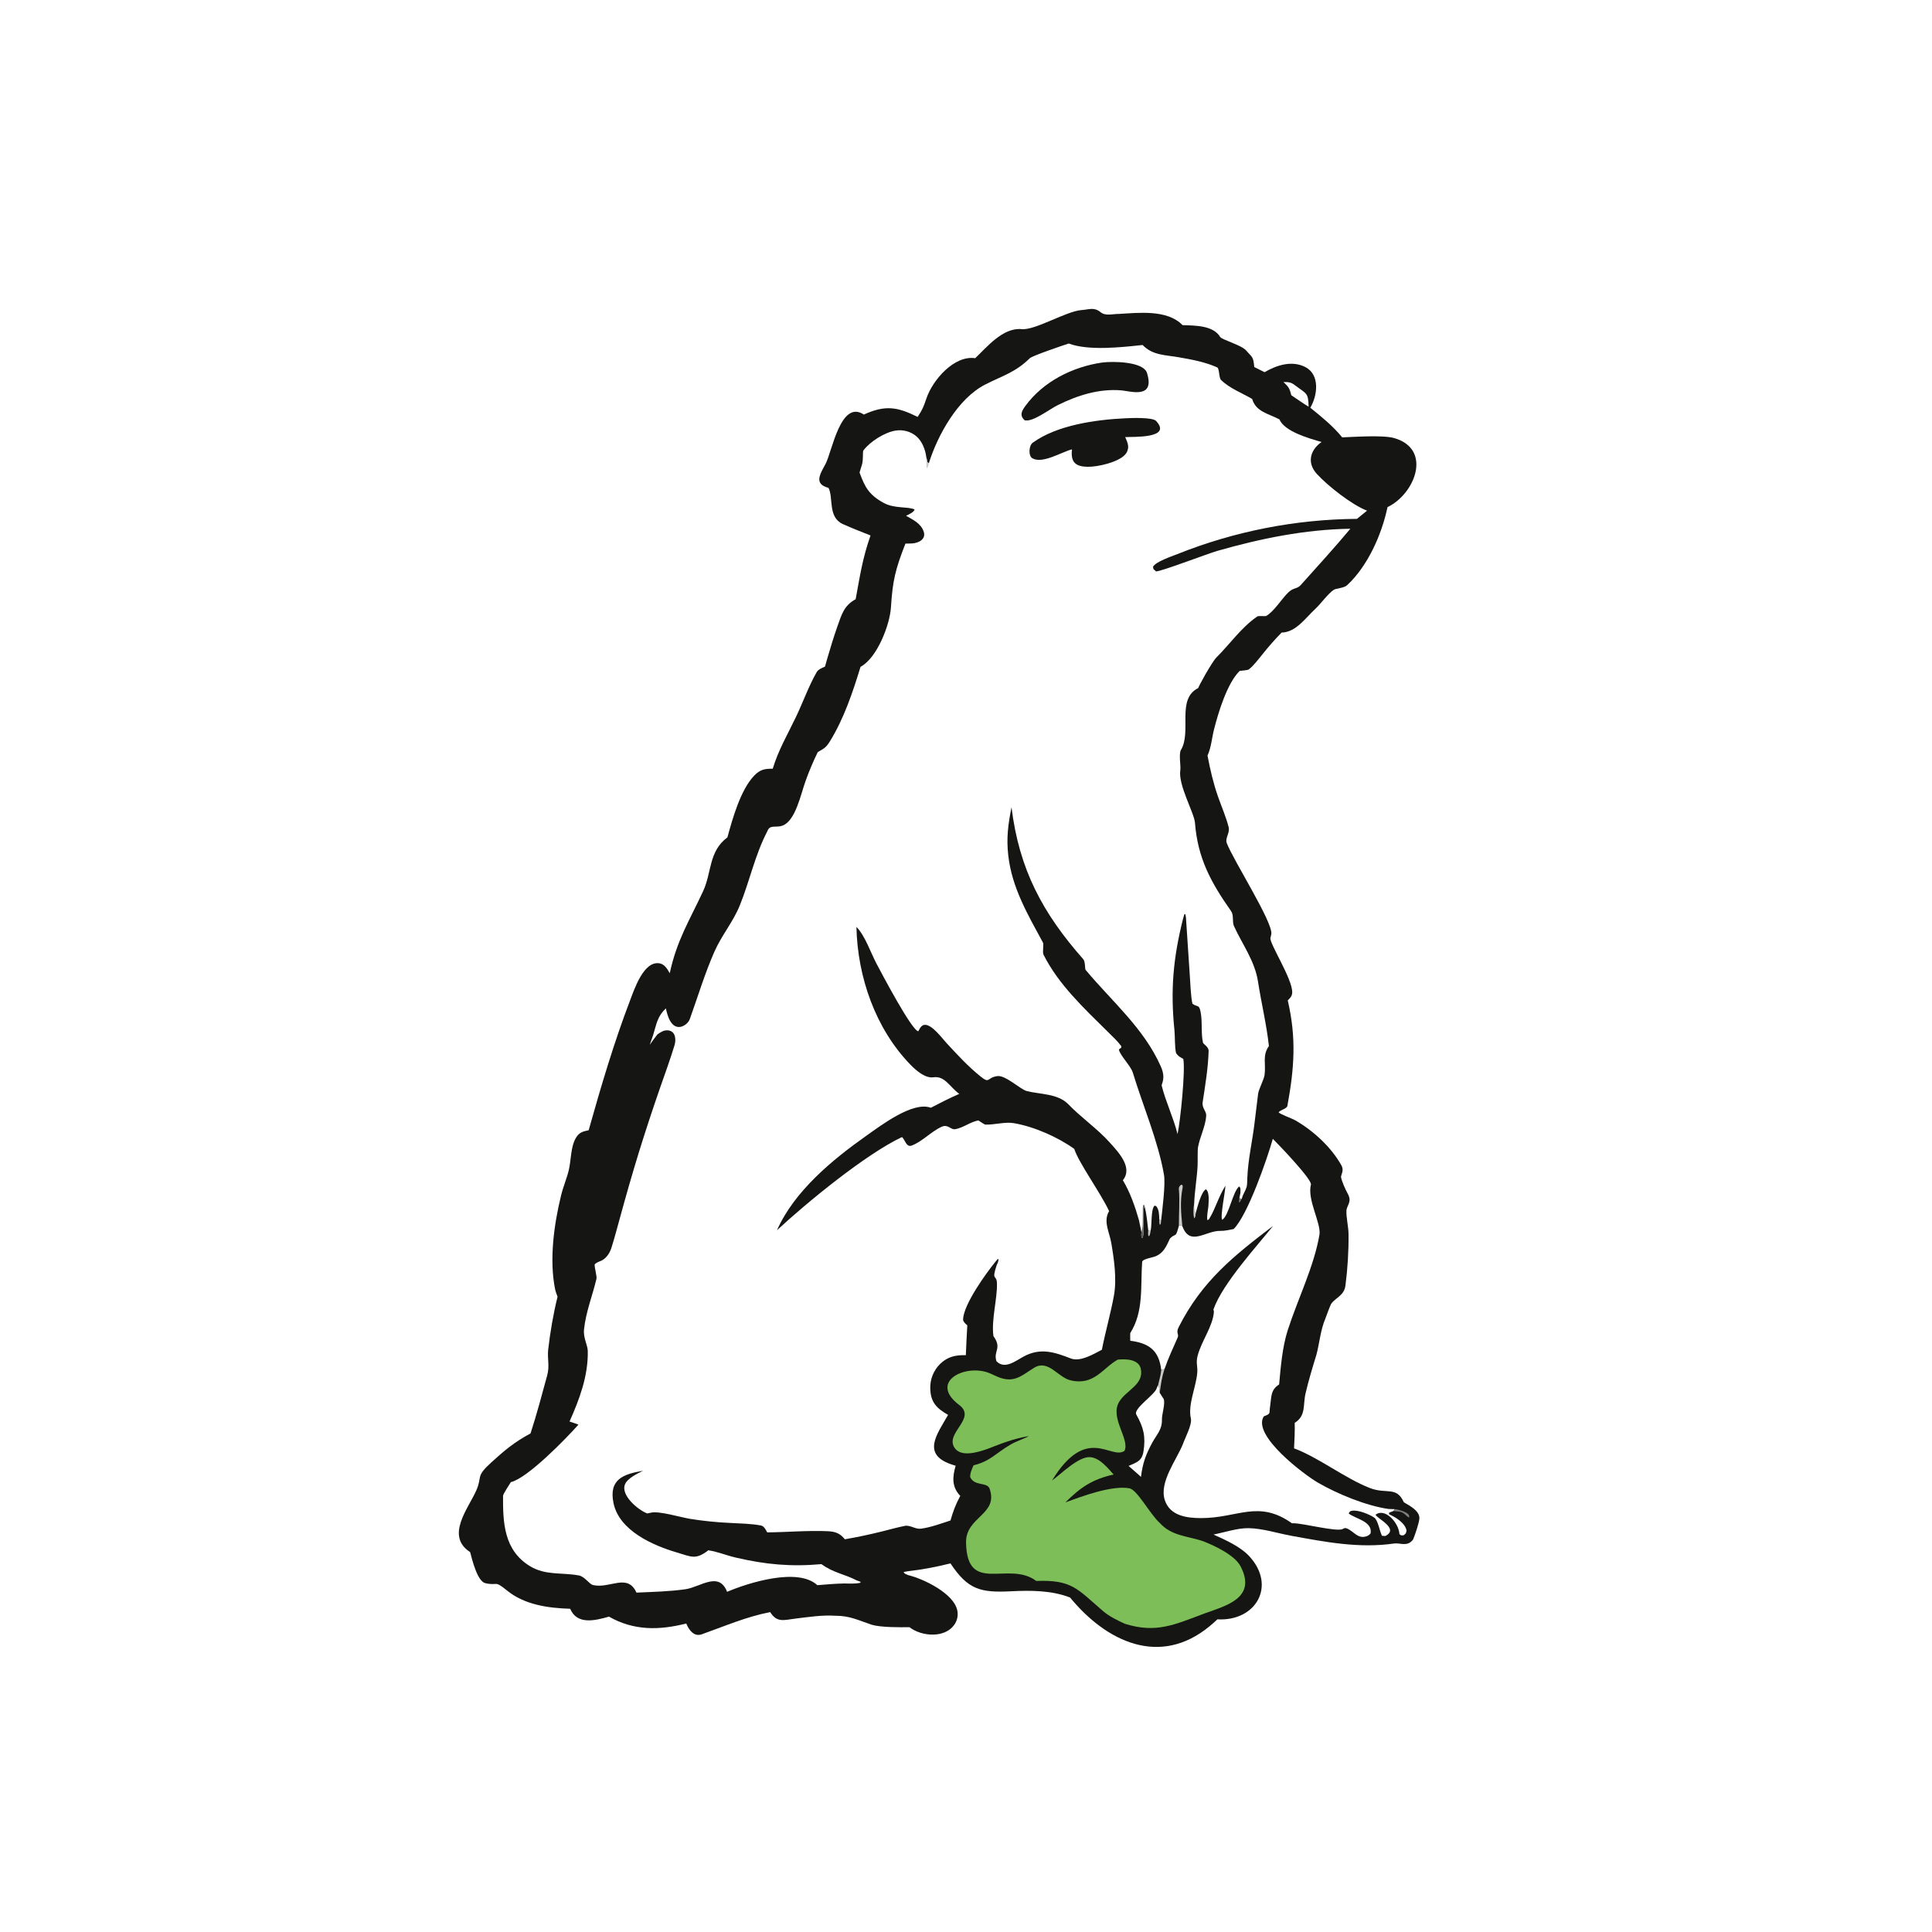
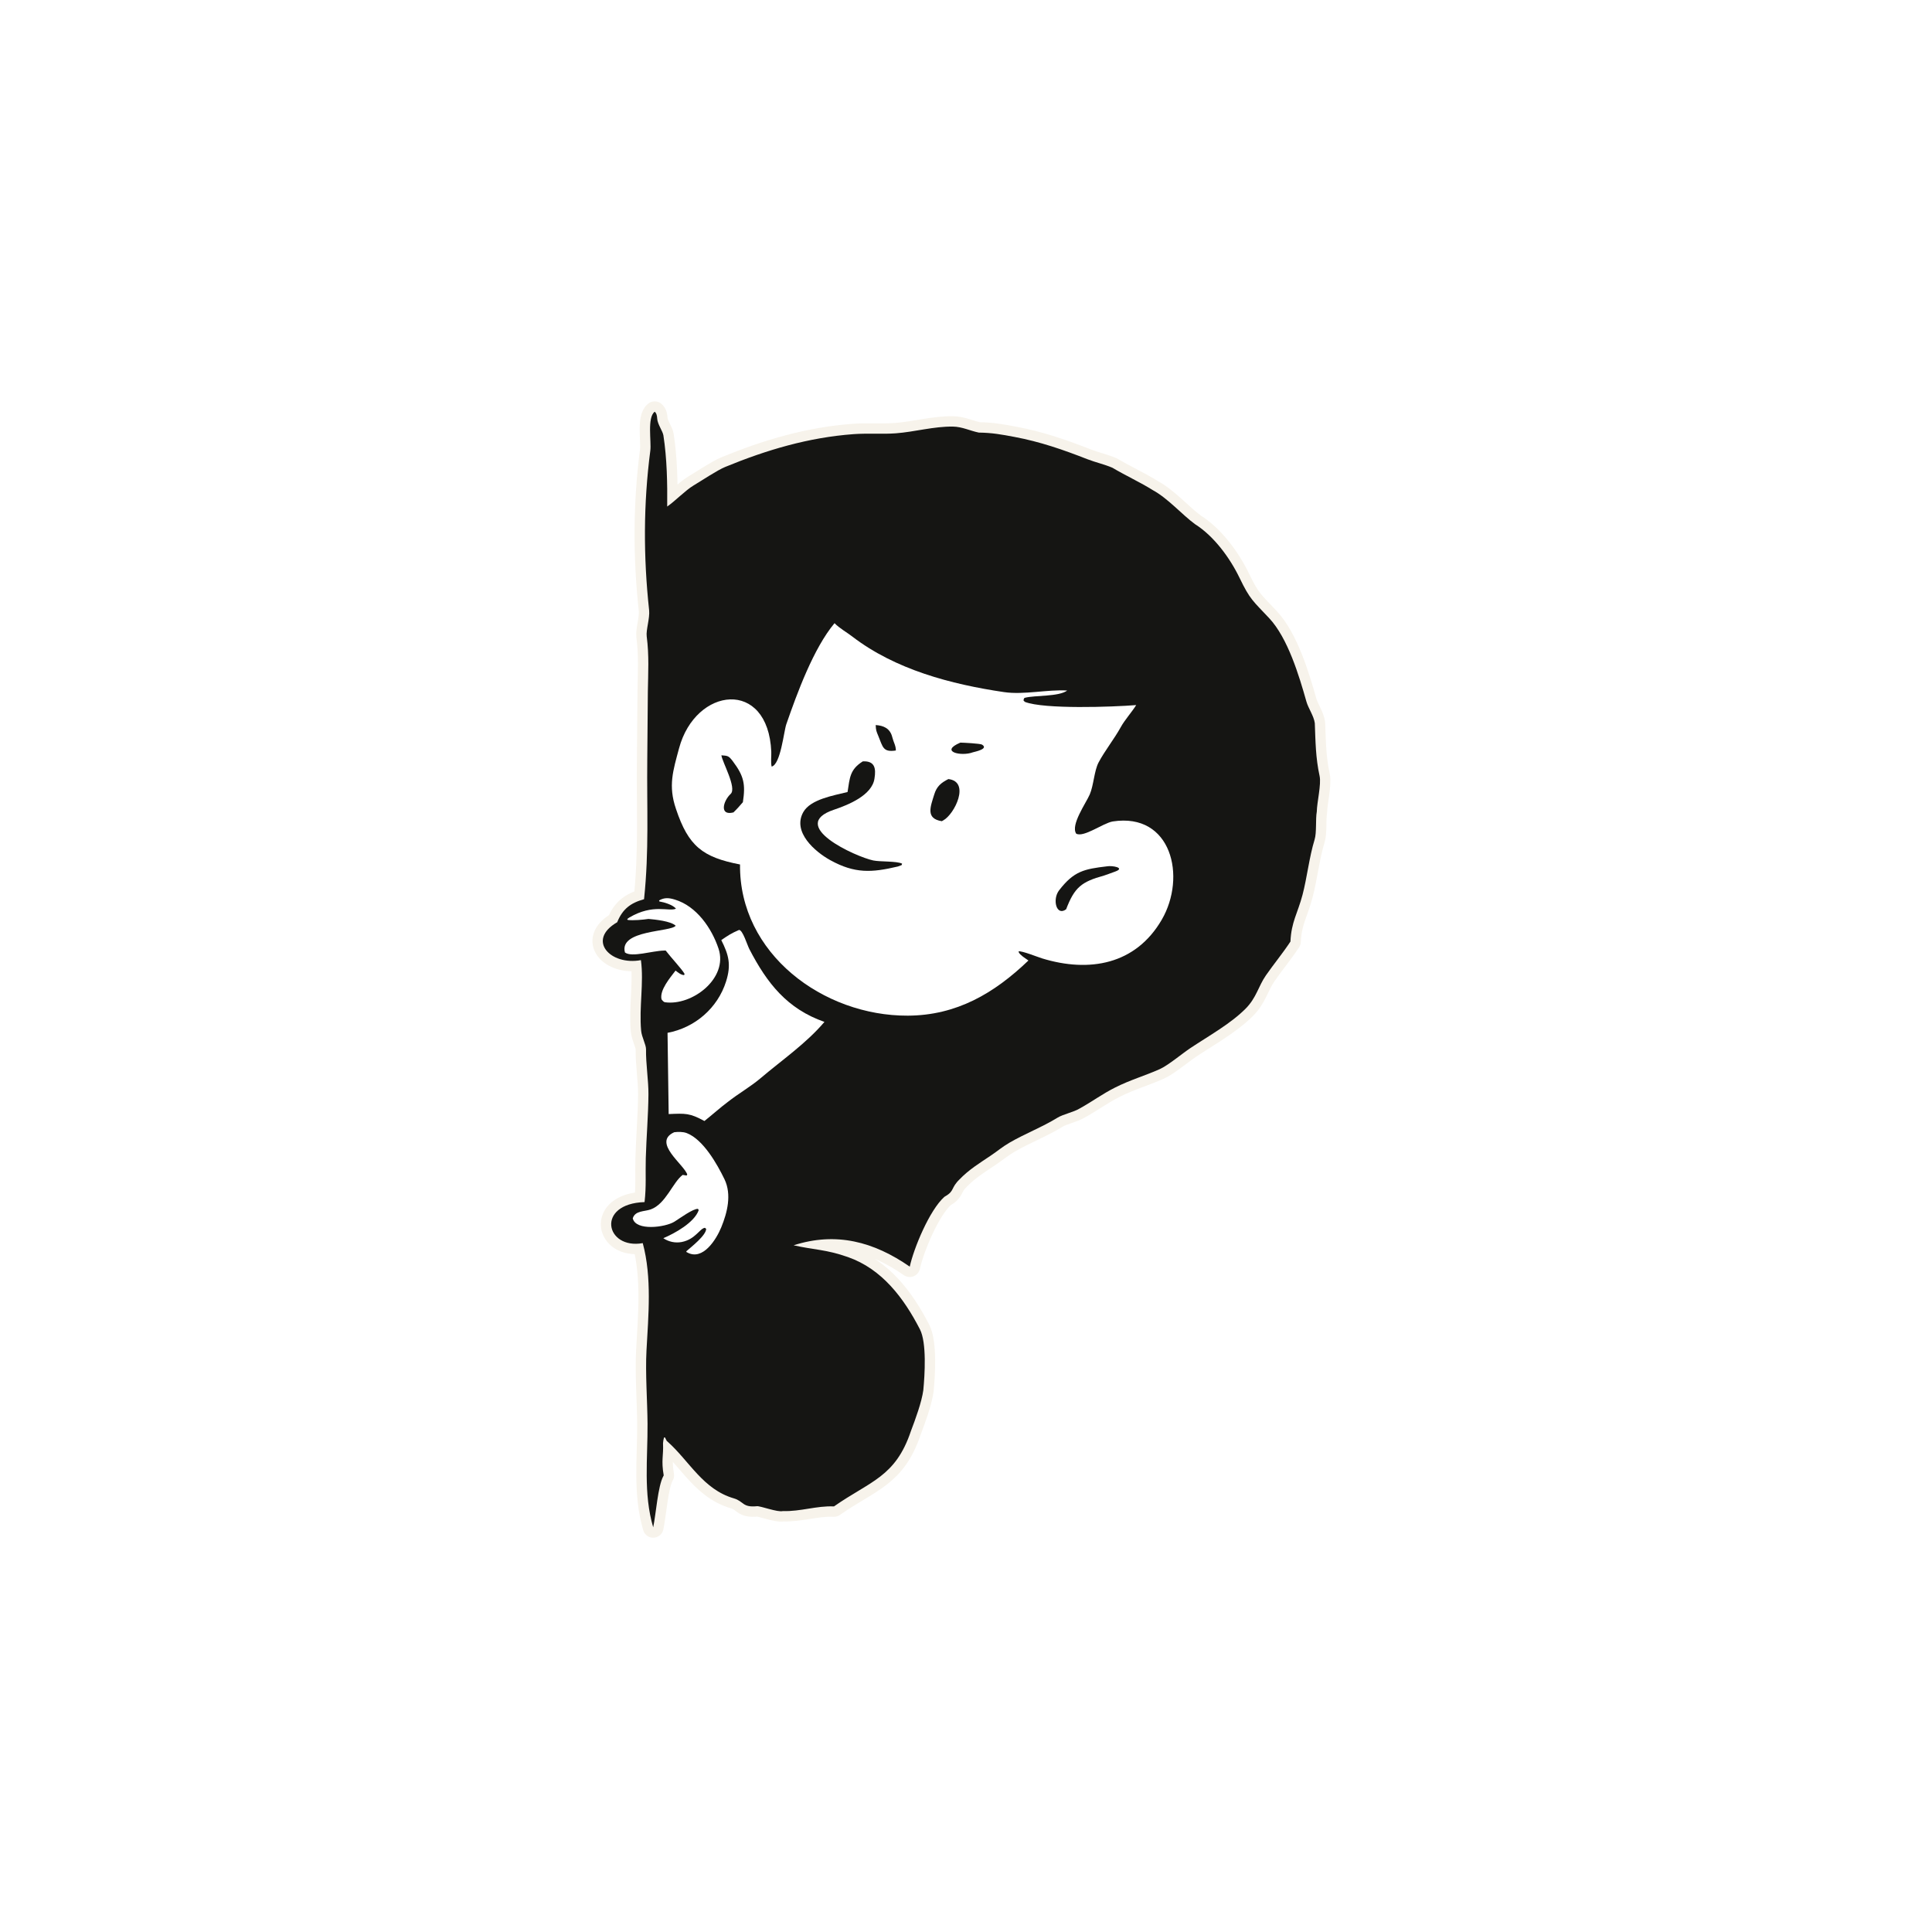
<svg xmlns="http://www.w3.org/2000/svg" version="1.1" style="display: block;" viewBox="0 0 2048 2048" width="2048" height="2048" preserveAspectRatio="none">
+   <style>path:nth-of-type(2){stroke:rgb(247,243,235);stroke-width:22;stroke-linejoin:round;paint-order:stroke fill}</style>
  <path transform="translate(0,0)" fill="none" d="M 0 0 L 2048 0 L 2048 2048 L 0 2048 L 0 0 z" />
-   <path transform="translate(0,0)" fill="rgb(21,21,19)" d="M 1033.75 379.7 C 1045.89 368.262 1063.07 346.954 1082.97 348.896 C 1097.48 350.314 1130.35 329.695 1146.76 328.656 C 1154.03 328.196 1159.75 325.272 1166.48 330.799 C 1172.01 335.344 1179.18 332.695 1185.72 332.792 C 1206.39 331.669 1237.37 327.757 1253.54 344.668 C 1266.86 345.098 1286.02 344.844 1293.43 357.195 C 1295.19 360.127 1315.99 365.815 1320.83 371.397 C 1327.59 379.199 1328.54 377.671 1329.56 389.06 L 1340.45 394.535 C 1353.37 387.078 1369.47 381.755 1383.73 389.122 C 1399.5 397.268 1396.61 419.415 1388.96 432.19 C 1400.89 441.838 1413.11 451.716 1422.79 463.627 C 1435.95 463.123 1466.29 461.015 1477.92 464.387 C 1518.66 476.194 1499.93 523.68 1470.82 537.572 C 1464.87 565.979 1450.19 599.709 1428.1 620.255 C 1424.53 623.577 1416.28 623.594 1413.78 625.262 C 1407.71 629.321 1399.9 640.26 1394.42 645.315 C 1383.69 655.212 1373.81 670.216 1358.55 670.556 C 1351.16 678.12 1345.37 684.752 1338.64 693.093 C 1335 697.598 1328.26 706.477 1323.47 709.829 C 1322.74 710.336 1315.7 711.046 1314.09 711.207 C 1300.75 724.41 1291.56 755.053 1286.98 772.949 C 1284.74 781.72 1283.83 792.832 1280.02 800.949 C 1282.78 815.539 1286.1 829.937 1290.98 843.983 C 1294.73 854.781 1299.52 865.552 1302.38 876.618 C 1304.05 883.099 1298.36 888.262 1300.44 893.736 C 1307.34 911.933 1349.35 977.46 1347.67 990.052 C 1347.5 991.322 1347 992.922 1346.71 994.211 C 1345.42 999.892 1370.04 1037.58 1369.8 1051.9 C 1369.73 1055.91 1367.74 1057.85 1365.07 1060.45 C 1374.37 1100.52 1372 1132.34 1364.72 1172.06 C 1364.09 1175.5 1358.1 1176.03 1355.34 1179.04 C 1357.22 1181.34 1369.01 1185.28 1373.23 1187.71 C 1392.36 1198.74 1411.19 1216.02 1421.99 1235.41 C 1424.87 1240.58 1421.82 1244.69 1421.5 1247.55 C 1422.25 1252.28 1426.47 1261.45 1428.65 1265.35 C 1433.59 1274.2 1427.55 1277.61 1427.26 1283.48 C 1426.94 1290.02 1429.42 1300.68 1429.5 1307.85 C 1429.71 1326.08 1428.58 1344.67 1426.22 1362.76 C 1424.88 1372.99 1416.64 1375.24 1411.61 1381.36 C 1409.97 1383.35 1406.11 1395.04 1404.92 1397.82 C 1399.68 1410.08 1398.78 1423.75 1395.44 1436.13 C 1391.27 1449.72 1387.21 1463.09 1383.96 1476.96 C 1381.03 1489.45 1384.65 1500.73 1372.44 1508.26 C 1372.67 1517.68 1372.23 1525.94 1371.76 1535.3 C 1397.76 1545.02 1425.94 1567.18 1452.06 1577.35 C 1469.69 1584.21 1480.19 1575.2 1487.97 1592.17 C 1488.6 1593.54 1505.33 1600.05 1504.6 1609.7 C 1504.24 1614.62 1500.14 1626.57 1497.96 1631.92 C 1491.84 1640.12 1484.28 1635.23 1477.82 1636.17 C 1440.82 1641.56 1404.89 1634.58 1368.53 1627.94 C 1354.39 1625.36 1338.59 1620.2 1323.58 1619.92 C 1311.81 1619.69 1298.34 1624.35 1286.31 1626.68 C 1299.11 1632.43 1314.78 1639.38 1324.33 1649.72 C 1353.21 1681.03 1331.37 1718.87 1290.52 1716.57 C 1287.8 1719.1 1285.01 1721.56 1282.15 1723.93 C 1229.51 1767.3 1172.95 1740.45 1134.32 1693.44 C 1114.85 1685.8 1092.5 1685.79 1071.83 1686.82 C 1039.42 1688.44 1026.1 1685.23 1007.54 1657.25 C 991.042 1661.33 978.591 1663.67 961.775 1665.66 L 957.877 1666.4 C 958.831 1668.48 959.867 1668.34 962.53 1669.64 C 978.889 1673.55 1011.63 1689.24 1014.86 1707.59 C 1015.84 1712.92 1014.54 1718.41 1011.29 1722.74 C 1000.98 1736.74 976.68 1734.73 964.095 1724.89 C 953.828 1725.03 933.986 1725.18 924.309 1722.37 C 910.166 1717.72 901.091 1712.71 885.621 1712.76 C 871.352 1711.85 857.78 1714.04 843.709 1715.71 C 831.093 1717.21 823.742 1720.56 816.426 1708.9 C 790.734 1713.89 768.333 1723.78 743.924 1732.42 C 735.701 1735.33 730.313 1727.99 727.477 1720.99 C 698.63 1728.27 671.928 1728.7 645.533 1713.7 C 630.568 1717.95 611.711 1722.61 604.409 1705.36 C 580.709 1704.66 555.919 1701.01 537.522 1686.06 C 523.528 1674.69 528.554 1681.35 514.476 1678.23 C 506.066 1676.36 500.491 1653.45 498.36 1645.29 C 471.773 1628.09 496.635 1598.8 504.888 1579.91 C 511.635 1564.48 503.636 1565.77 521.05 1549.99 C 535.375 1537.01 545.14 1528.79 562.391 1519.48 C 568.792 1499.75 574.62 1478.03 580.062 1457.94 C 582.834 1447.71 580.028 1440.08 581.093 1430.7 C 583.192 1412.23 586.565 1392.58 591.027 1374.57 C 590.304 1372.7 588.876 1368.84 588.482 1366.9 C 582.072 1335.44 587.193 1298.22 594.744 1267.28 C 597 1258.04 600.701 1249.49 602.878 1240.63 C 605.504 1229.95 604.786 1215.49 610.647 1205.95 C 614.182 1200.2 617.919 1199.41 624.01 1198.1 C 637.102 1151.65 650.725 1105.35 668.003 1060.18 C 672.392 1048.71 682.47 1017.97 699.328 1021.22 C 704.615 1022.24 707.508 1027.34 709.965 1031.68 C 717.402 996.808 730.73 976.106 745.393 944.549 C 754.562 924.816 751.054 902.536 771.09 887.641 C 776.484 867.78 785.155 836.907 799.627 822.05 C 805.844 815.668 810.769 814.784 819.124 814.895 C 825.154 794.932 834.924 778.479 843.829 759.837 C 851.289 744.221 857.126 727.55 865.69 712.526 C 867.402 709.523 871.513 707.985 874.523 706.657 C 875.29 703.765 876.098 700.884 876.945 698.014 C 880.279 686.675 883.711 675.295 887.638 664.15 C 892.067 651.575 894.674 641.882 907.025 635.183 C 911.79 609.597 914.162 592.369 922.79 567.63 C 912.955 563.657 902.988 559.899 893.348 555.485 C 877.293 548.134 883.663 527.236 878.243 517.181 C 862.294 512.869 869.324 502.686 875.207 491.589 C 881.946 478.875 891.121 423.107 915.718 439.456 C 938.546 429.055 951.279 431.347 972.764 441.943 C 978.163 433.604 978.934 431.458 982.154 422.053 C 988.758 402.759 1011.45 376.398 1033.75 379.7 z" />
-   <path transform="translate(0,0)" fill="rgb(255,255,255)" d="M 1132.89 364.133 C 1153.99 372.072 1188.65 368.116 1211.22 365.71 C 1221.78 376.763 1235.2 376.194 1249.42 378.694 C 1263.31 381.136 1277.35 383.627 1290.31 389.498 C 1292.79 390.597 1291.93 401.761 1294.85 403.217 C 1303.45 411.62 1317.01 416.84 1327.37 422.914 C 1331.21 436.491 1344.76 438.486 1356.25 444.576 C 1361.74 457.574 1387.96 464.801 1400.93 468.528 C 1388.42 477.326 1385.34 490.845 1395.92 502.395 C 1407.73 515.279 1433.05 535.159 1449.13 541.333 L 1438.43 550.012 C 1373.18 550.501 1308.61 563.175 1248.02 587.382 C 1242.13 589.716 1224.5 595.647 1222.23 600.928 C 1222.98 604.376 1222.3 602.696 1225.46 605.685 C 1229.78 606.204 1280.74 586.736 1290.34 583.986 C 1336.33 570.821 1383.4 561.236 1431.42 560.489 C 1414.64 580.687 1396.51 600.397 1378.96 620.048 C 1374.78 624.726 1371.47 622.486 1365.74 627.918 C 1359.07 634.243 1349.87 649.076 1342.02 653.002 C 1340.34 653.466 1334.13 652.582 1332.84 653.453 C 1316.07 664.796 1303.61 682.923 1289.5 696.893 C 1284.61 701.733 1269.16 729.847 1270.32 729.276 C 1246.47 741.05 1263.78 775.827 1251.63 795.352 C 1249.51 800.056 1251.84 812.324 1251.2 816.169 C 1248.59 831.913 1265.88 861.534 1266.7 872.071 C 1269.61 909.619 1283.47 935.2 1304.92 965.687 C 1308.06 970.153 1306.1 976.337 1307.88 981.318 C 1316.98 1001.27 1330.14 1018.51 1333.54 1040.55 C 1337.05 1063.25 1342.61 1086.03 1345.1 1108.83 C 1337.91 1118.85 1342.12 1127.96 1340.47 1139.63 C 1339.78 1144.51 1334.23 1154.67 1333.63 1159.6 C 1332.41 1169.73 1331.06 1180.31 1329.87 1190.41 C 1327.58 1209.75 1322.92 1229.34 1322.22 1248.63 C 1321.86 1258.89 1322.2 1257.37 1317.56 1267.06 L 1316.11 1271.19 L 1313.77 1270.03 L 1314.92 1264.43 C 1314.8 1260.7 1315.5 1259.73 1313.59 1257.64 C 1306.73 1263.02 1302.58 1288.97 1295.59 1293.06 C 1293.24 1290.06 1298.72 1264.13 1299.01 1256.89 C 1291.53 1268.95 1288.4 1281.05 1282.55 1290.74 C 1281.24 1292.98 1282.2 1292.17 1279.87 1293.44 C 1279.07 1289.98 1280.41 1282.82 1280.92 1278.96 C 1281.12 1273.97 1282.44 1263.98 1278.3 1260.62 C 1273.15 1263.66 1269.33 1279.64 1267.55 1285.78 C 1265.12 1300.78 1264.96 1280.98 1265.88 1275.6 C 1266.28 1263.36 1268.88 1248.4 1269.49 1235.78 C 1269.73 1230.92 1269.33 1219.62 1269.96 1216.05 C 1271.82 1205.48 1277.94 1193.79 1278.63 1182.79 C 1278.94 1177.68 1273.91 1174.84 1274.88 1168.34 C 1277.57 1150.41 1280.73 1132.09 1281.19 1113.95 C 1281.29 1109.76 1275.56 1106.72 1275.24 1105.32 C 1273.13 1096.34 1274.47 1084.66 1273.14 1075.45 C 1271.43 1063.54 1269.79 1068.31 1264.01 1063.98 C 1262.3 1056.62 1261.7 1040.8 1261.16 1032.73 L 1257.38 976.015 C 1257.26 972.668 1257.19 972.214 1256.45 968.942 L 1255.4 969.327 L 1254.03 974.093 C 1243.65 1015.6 1240.59 1049.39 1244.96 1092.04 C 1245.63 1098.58 1245.17 1111.18 1246.75 1116.52 C 1249.37 1119.97 1250.46 1120.25 1254.35 1122.47 C 1256.68 1134.84 1251.28 1188.17 1248.25 1202.15 C 1243.66 1184.06 1235.65 1167.85 1231.47 1150.86 C 1230.98 1148.88 1236.24 1143.31 1230.52 1130.51 C 1212.68 1090.05 1178.51 1061.35 1150.79 1028.13 C 1149.96 1027.14 1150.53 1019.31 1148.36 1016.85 C 1105.34 968.127 1080.32 921.745 1072.25 855.705 C 1068.62 873.924 1066.69 888.398 1068.82 906.954 C 1072.76 941.333 1089.57 969.537 1105.59 999.222 C 1106.69 1001.25 1104.76 1009.39 1106.18 1012.03 C 1122.11 1043.67 1149.17 1068.89 1174.08 1093.49 C 1179.28 1098.63 1184.38 1103.31 1188.65 1109.02 L 1188.49 1110.62 L 1186.05 1112.47 C 1186.94 1118.39 1198.68 1129.92 1200.79 1136.87 C 1211.42 1171.88 1227.68 1209.58 1233.88 1245.32 C 1235.62 1255.29 1232.01 1283.22 1230.81 1293.84 L 1228.91 1292.71 C 1228.64 1287.47 1228.86 1282.63 1225.59 1278.49 L 1223.76 1278.06 C 1219.87 1282.6 1221.24 1297.05 1219.72 1304.8 C 1218.26 1304.72 1218.32 1304.84 1217.18 1304.14 C 1216.22 1295.62 1215.49 1287.84 1213.55 1279.44 C 1209.97 1279.7 1214.41 1311.39 1210.51 1312.44 L 1210.52 1312.43 C 1209.59 1310.42 1209.72 1308.51 1210.06 1306.38 L 1207.34 1293.44 C 1203.37 1279.39 1197.89 1263.65 1190.27 1251.1 C 1201.26 1237.59 1185.47 1221.23 1176.31 1211.03 C 1163.03 1196.25 1145.98 1184.65 1132.15 1170.25 C 1120.97 1159.08 1102.22 1160.13 1088.34 1156.54 C 1081.68 1154.83 1065.78 1139.45 1057.25 1140.71 C 1045.99 1142.21 1049.46 1149.14 1039.72 1141.33 C 1026.14 1130.45 1015.28 1118.51 1003.48 1105.81 C 998.46 1100.39 988.414 1086.51 980.684 1086.35 C 976.781 1086.26 975.01 1090.15 973.436 1093.19 C 966.455 1092.45 934.182 1031.06 929.055 1021.36 C 922.928 1009.76 917.082 991.981 907.842 982.516 C 908.985 1035.46 927.907 1090.34 965.211 1128.72 C 970.997 1134.68 980.864 1143.25 989.421 1141.98 C 1001.52 1140.18 1006.51 1151.96 1016.87 1159.57 C 1006.2 1164.17 997.037 1168.94 986.738 1174.27 C 967.816 1167.19 934.437 1192.59 918.563 1203.79 C 882.21 1229.46 841.99 1262.68 823.639 1304.09 C 854.787 1275.15 917.324 1223.69 956.121 1205.33 C 959.236 1207.77 960.686 1216.41 966.237 1214.4 C 977.434 1210.34 986.824 1199.63 998.077 1194.47 C 1005.1 1191.25 1007.54 1197.87 1012.66 1196.97 C 1021.15 1195.49 1028.12 1189.45 1037.12 1187.68 C 1038.28 1188.46 1043.56 1192.07 1044.47 1192.11 C 1053.95 1192.49 1065.17 1189 1074.6 1190.58 C 1095.98 1194.15 1121.44 1205.41 1138.76 1217.89 C 1143.57 1232.83 1166.38 1263.99 1175.71 1283.81 C 1169.22 1294.57 1176.02 1306 1178.02 1317.7 C 1180.98 1335.02 1184.01 1355.93 1180.8 1373.5 C 1177.33 1392.42 1171.82 1411.46 1168.04 1430.79 C 1159.05 1435.47 1145.16 1443.93 1135.07 1440.01 C 1117.94 1433.37 1103.17 1428.43 1085.63 1437.7 C 1076.68 1442.43 1065.17 1452.15 1056.26 1442.93 C 1052.73 1431.98 1062.53 1429.39 1053.11 1416.4 C 1050.64 1399.6 1057.21 1377.1 1056.82 1360.52 C 1056.58 1350.35 1050.62 1358.72 1056.66 1340.71 C 1058.05 1337.93 1058 1338.02 1058.52 1334.94 L 1057.59 1334.64 L 1054.64 1338.21 C 1045.99 1348.82 1020.99 1383.03 1020.92 1398.94 C 1020.91 1400.95 1023.7 1403.58 1025.38 1404.92 C 1024.77 1415.47 1024.25 1426.01 1023.83 1436.56 C 1013.11 1436.26 1004.64 1438.01 996.595 1445.78 C 989.627 1452.65 985.832 1462.1 986.121 1471.88 C 986.472 1486.84 993.186 1492.99 1005 1499.85 C 993.808 1519.76 975.404 1542.3 1010.75 1553.04 L 1012.17 1553.48 L 1013.02 1553.73 C 1009.61 1565.51 1008.73 1576.19 1017.94 1585.71 C 1012.96 1594.82 1010.48 1601.76 1007.54 1611.77 C 997.46 1615.05 987.01 1618.97 976.494 1620.44 C 970.598 1621.26 965.838 1617.02 960.058 1617.33 C 952.01 1618.85 942.851 1621.42 934.865 1623.41 C 921.877 1626.65 908.776 1629.42 895.587 1631.71 C 890.371 1625.34 885.693 1623.5 877.053 1623.13 C 856.246 1622.24 834.159 1624.2 813.293 1624.39 C 811.451 1621.18 809.998 1617.7 806.406 1617.03 C 796.024 1615.11 784.03 1614.93 773.482 1614.35 C 759.352 1613.71 745.271 1612.26 731.307 1610.01 C 721.42 1608.38 698.341 1601.39 690.01 1603.51 C 689.279 1603.7 688.53 1603.81 687.792 1603.96 L 686.135 1604.32 C 676.654 1600.83 657.759 1585.23 662.512 1573.47 C 665.118 1567.03 675.536 1562.11 681.707 1559.07 C 661.249 1562.53 644.949 1567.87 650.378 1593.51 C 656.53 1622.57 692.018 1638.19 717.334 1645.64 C 733.099 1650.28 737.402 1653.78 750.881 1643.35 C 761.453 1645.08 769.61 1648.67 779.842 1651.07 C 811.372 1658.45 838.492 1660.96 870.75 1658.04 C 883.695 1667.45 895.285 1668.55 908.222 1675.33 L 912.042 1676.68 L 912.202 1677.75 C 907.069 1679.03 900.633 1678.65 895.267 1678.54 C 885.634 1678.69 875.992 1679.59 866.384 1680.35 C 845.829 1661.22 793.047 1677.87 770.748 1687.4 C 762.02 1665.16 742.575 1682.33 726.707 1684.63 C 709.684 1687.09 691.907 1687.45 674.686 1688.24 C 665.159 1667.19 646.52 1684.4 628.619 1680.21 C 624.657 1679.28 619.762 1671.12 613.587 1670.03 C 595.51 1666.69 578.247 1670.27 561.687 1660.13 C 534.237 1643.31 533.067 1614.38 533.248 1585.56 C 533.259 1583.83 540.192 1573.23 541.539 1571.12 C 559.408 1566.86 600.354 1524.63 613.199 1510.14 C 610.362 1509.01 606.671 1507.87 603.728 1506.86 C 614.141 1483.57 623.602 1458.5 623.065 1432.18 C 622.93 1425.57 618.093 1418.32 619.106 1409.01 C 621.13 1390.4 627.976 1373.69 632.273 1355.65 C 632.913 1352.97 630.179 1343.96 630.368 1340.58 C 630.432 1339.43 634.368 1337.59 635.412 1337.24 C 641.801 1335.08 646.038 1329.35 648.131 1322.76 C 651.408 1312.45 654.402 1300.88 657.377 1290.22 C 663.598 1267.33 670.18 1244.53 677.121 1221.85 C 684.257 1198.82 691.786 1175.91 699.705 1153.14 C 704.936 1138.14 710.401 1123.21 715.031 1108.02 C 716.881 1101.95 716.165 1093.01 708.179 1092.23 C 703.618 1091.79 700.486 1094.07 696.91 1096.49 C 694.253 1099.75 691.29 1104.05 688.754 1107.51 L 692.344 1097.24 C 696.036 1085.16 696.761 1077.63 705.836 1068.89 C 707.309 1075.58 710.875 1090.62 721.727 1088.45 C 726 1087.34 729.811 1084.18 731.317 1079.99 C 739.844 1056.24 746.984 1032.34 757.169 1009.11 C 765.048 991.147 776.969 977.703 784.308 959.548 C 794.759 933.696 800.371 906.117 813.329 881.324 C 816.125 873.496 822.314 877.89 829.579 875.151 C 843.332 869.964 848.814 842.099 853.805 828.239 C 857.582 817.677 861.941 807.333 866.861 797.253 C 873.502 793.325 875.363 792.941 879.846 785.672 C 894.611 761.731 904.037 733.549 912.212 706.832 C 929.84 697.475 943.286 662.203 944.437 643.846 C 946.232 615.228 949.155 603.5 959.779 576.264 C 962.192 576.259 964.605 576.193 967.014 576.063 C 973.535 575.652 981.845 571.757 979.192 563.626 C 976.346 554.9 967.902 550.976 960.465 546.749 C 963.259 545.383 968.91 542.987 969.501 540.012 C 961.948 536.692 948.06 539.365 936.621 533.044 C 921.238 524.544 916.839 516.526 911.155 500.877 L 913.646 492.758 C 915.433 487.122 914.155 478.915 915.293 477.404 C 922.36 468.016 938.13 458.014 949.781 456.388 C 957.471 455.247 965.283 457.426 971.274 462.38 C 977.467 467.565 981.051 476.91 981.922 484.78 L 982.358 486.374 C 982.957 488.609 982.361 490.237 984.647 490.942 C 994.037 461.005 1015.48 422.376 1044.31 407.65 C 1063.28 397.966 1076.13 394.893 1091.61 379.755 C 1094.32 377.11 1127.04 366.026 1132.89 364.133 z" />
-   <path transform="translate(0,0)" fill="rgb(95,93,93)" d="M 1211.34 1293.61 C 1211.44 1289.4 1211.47 1285.2 1211.43 1280.99 C 1211.4 1277.87 1212.54 1274.86 1213.55 1279.44 C 1209.97 1279.7 1214.41 1311.39 1210.51 1312.44 L 1210.52 1312.43 C 1209.59 1310.42 1209.72 1308.51 1210.06 1306.38 C 1211.32 1300.95 1211.33 1299.32 1211.34 1293.61 z" />
-   <path transform="translate(0,0)" fill="rgb(201,201,199)" d="M 1267.55 1285.78 C 1265.12 1300.78 1264.96 1280.98 1265.88 1275.6 C 1266.25 1279.92 1265.7 1282.25 1267.55 1285.78 z" />
-   <path transform="translate(0,0)" fill="rgb(201,201,199)" d="M 981.922 484.78 L 982.358 486.374 C 982.957 488.609 982.361 490.237 984.647 490.942 C 984.311 493.377 982.154 499.782 982.084 493.551 L 981.922 484.78 z" />
-   <path transform="translate(0,0)" fill="rgb(21,21,19)" d="M 1192.59 443.415 C 1198.68 443.06 1221.77 442.183 1225.48 446.19 C 1243.1 465.173 1200.47 462.784 1192.73 463.358 C 1194.02 466.208 1195.71 469.793 1195.88 472.94 C 1196.06 476.256 1194.88 479.503 1192.63 481.941 C 1185.28 490.027 1163.8 495 1152.85 494.821 C 1140.34 494.617 1135.2 490.047 1136.2 477.837 L 1136.46 477.218 L 1136.08 476.381 C 1124.97 479.362 1104.88 491.982 1094.33 485.778 C 1090 483.227 1090.51 472.363 1094.74 469.296 C 1120.53 450.591 1161.36 444.906 1192.59 443.415 z" />
-   <path transform="translate(0,0)" fill="rgb(21,21,19)" d="M 1168.03 384.34 C 1180.39 382.714 1212.09 383.374 1215.83 395.269 C 1224.7 423.509 1198.01 414.538 1188.63 413.791 C 1164.58 411.873 1142.23 419.13 1121.63 429.269 C 1112.54 433.661 1094.8 447.729 1086.2 445.53 C 1080.48 440.371 1083.02 435.683 1086.96 430.29 C 1105.94 404.37 1136.9 388.958 1168.03 384.34 z" />
-   <path transform="translate(0,0)" fill="rgb(125,190,88)" d="M 1184.92 1441.23 C 1192.78 1440.55 1206.44 1440.39 1209.22 1450.53 C 1213.12 1467.83 1193.84 1473.39 1186.31 1486.07 C 1176.18 1503.12 1198.04 1525.73 1191.97 1538 C 1177.53 1547.98 1152.08 1509.27 1115.14 1569.43 C 1125.67 1561.71 1143.39 1543.8 1155.56 1544.64 C 1165.81 1545.35 1173.99 1555.93 1180.49 1563.02 C 1158.03 1568.12 1145.54 1576.47 1129.36 1592.62 C 1146.94 1586.14 1178.38 1574.34 1197.16 1577.64 C 1205.52 1579.11 1218.73 1604.68 1229.25 1614.24 C 1241.73 1628.14 1258.02 1628.06 1274.66 1633.51 C 1286.87 1638.11 1308.79 1648.38 1315.02 1660.29 C 1332.87 1694.37 1298.55 1702.3 1277.21 1710.22 C 1244.95 1722.19 1225.97 1731.67 1192.57 1721.34 C 1185 1717.97 1175.81 1713.42 1169.51 1708.03 C 1142.12 1684.61 1136.73 1674.4 1098.5 1675.88 C 1069.03 1653.78 1025 1691.21 1024.05 1635.16 C 1023.58 1607.58 1058.69 1605.72 1049.01 1578.06 C 1046.45 1570.75 1032.93 1575.78 1028.41 1565.76 C 1028.4 1560.92 1030.12 1557.83 1031.96 1553.32 C 1049.94 1548.87 1055.18 1540.69 1070.9 1531.5 C 1078.02 1527.34 1083.87 1525.98 1090.74 1522.27 C 1074.22 1525.12 1062.22 1529.89 1046.73 1535.93 C 1037.13 1539.3 1018.71 1545.15 1011.82 1534.67 C 1001.43 1518.87 1035.77 1503.66 1016.77 1489.32 C 984.975 1465.31 1021.14 1446.57 1046.3 1454.66 C 1051.92 1456.46 1057.21 1459.95 1063 1461.31 C 1077.07 1465.12 1085.46 1456.34 1096.58 1449.68 C 1111.44 1441.02 1121.3 1459.94 1134.75 1463.18 C 1159.87 1469.23 1169.19 1449.84 1184.92 1441.23 z" />
-   <path transform="translate(0,0)" fill="rgb(255,255,255)" d="M 1349.23 1207.21 C 1354.98 1212.87 1391.02 1250.36 1389.63 1255.73 C 1385.47 1271.86 1400.72 1296.9 1398.66 1308.95 C 1392.89 1342.61 1375.61 1377.25 1365.05 1410.05 C 1359.25 1428.23 1357.65 1448.97 1355.92 1467.58 C 1346.68 1473.45 1347.86 1480.86 1346.37 1490.68 C 1345.09 1499.06 1347.5 1498.25 1339.65 1501.44 C 1326.95 1521.63 1382.84 1563.47 1397.15 1571.73 C 1417.84 1583.69 1448.11 1596.15 1471.88 1599.58 L 1478.61 1599.78 L 1477 1601.78 L 1472.37 1603.54 L 1472.55 1605.27 C 1479.42 1608.21 1489.7 1614.57 1491 1622.53 C 1489.92 1626.36 1490.91 1624.8 1487.99 1627.43 C 1484.74 1627.65 1486.19 1628.02 1483.46 1626.32 C 1482.86 1614.32 1468.29 1598.03 1458.2 1605.62 C 1459.05 1609.44 1483.97 1620.4 1468.51 1628.22 C 1467.33 1628.14 1466.15 1628.07 1464.97 1627.99 C 1462.5 1623.48 1460.84 1611.35 1456.6 1608.61 C 1451.12 1605.07 1439.9 1600.44 1433.39 1601.43 C 1430.68 1601.83 1430.95 1602.4 1429.63 1604.33 C 1436.49 1609.97 1455.17 1612.54 1452.88 1625.44 C 1451.51 1627 1450.71 1627.74 1448.69 1628.46 C 1439.4 1631.76 1435.14 1623.28 1427.96 1620.28 C 1426.06 1619.49 1425.23 1619.74 1423.47 1620.74 C 1417.27 1624.26 1381.03 1614.48 1370.58 1614.71 C 1370.23 1614.72 1369.89 1614.74 1369.54 1614.75 C 1333.73 1589.38 1312.07 1609.4 1272.92 1609.24 C 1258.17 1609.19 1240.32 1606.97 1234.79 1590.31 C 1228.47 1571.28 1247.04 1547.89 1253.93 1530.8 C 1256.14 1524.38 1263.85 1510.1 1262.38 1503.71 C 1258.97 1488.84 1267.94 1470.5 1269.15 1455.05 C 1269.69 1448.05 1267.57 1444.92 1269.48 1437.37 C 1273.48 1421.6 1285.65 1406.24 1286.8 1390.5 C 1286.86 1389.73 1286.09 1388.58 1286.39 1387.86 C 1295.84 1360.63 1334.06 1319.02 1349.58 1299.45 C 1308.1 1331.03 1274.15 1357.86 1249.41 1406.9 C 1246.29 1413.09 1249.95 1414.2 1248.43 1417.69 C 1243.41 1429.23 1238.61 1439.14 1234.48 1451.15 L 1230.98 1452.33 C 1228.63 1431.44 1217.94 1423.79 1198.11 1421.24 C 1198.09 1420.22 1197.95 1413.36 1198.1 1413.12 C 1212.65 1390.3 1208.87 1363.06 1210.73 1337.63 C 1210.94 1334.72 1221.35 1333.04 1224.03 1332.06 C 1233.44 1328.61 1236.26 1321.26 1240.22 1312.85 C 1246.83 1306.32 1245.84 1313.41 1249.65 1299.48 C 1251.6 1298.42 1251.51 1298.51 1253.33 1299.72 C 1261.34 1321.89 1278.18 1304.25 1293.92 1304.78 C 1297.87 1304.91 1303.78 1303.63 1307.69 1302.86 C 1322.45 1288.44 1343.19 1228.75 1349.23 1207.21 z" />
-   <path transform="translate(0,0)" fill="rgb(255,255,255)" d="M 1227.68 1468.2 C 1229.41 1471.44 1228.64 1472.8 1229.37 1476.43 C 1229.31 1476.33 1233.95 1483.85 1233.44 1482.65 C 1235.59 1487.73 1231.52 1498.96 1231.69 1504.99 C 1231.97 1515.31 1226.23 1520.6 1221.53 1529.11 C 1214.55 1541.95 1211.26 1551.07 1209.47 1565.58 C 1204.95 1561.31 1200.91 1558.07 1196.34 1553.95 C 1205.02 1550.16 1210.57 1548.72 1212.15 1538.52 C 1214.6 1522.62 1212.24 1513.2 1204.56 1499.51 C 1200.94 1493.06 1225.06 1478.08 1226.32 1471.05 C 1226.34 1470.9 1227.52 1468.53 1227.68 1468.2 z" />
-   <path transform="translate(0,0)" fill="rgb(255,255,255)" d="M 1360.48 404.96 C 1365.63 405.032 1368.19 404.939 1372.41 408.157 C 1385.13 417.849 1386.77 415.835 1387.2 431.108 C 1382.54 428.505 1373.88 422.267 1368.87 419.002 C 1367.02 412.536 1366.77 410.901 1361.82 406.251 L 1360.48 404.96 z" />
-   <path transform="translate(0,0)" fill="rgb(201,201,199)" d="M 1249.65 1299.48 C 1249.57 1286.67 1250.8 1273.38 1249.63 1260.47 C 1249.27 1256.47 1254.82 1252.99 1253.52 1259.63 C 1250.76 1273.79 1251.99 1285.72 1253.33 1299.72 C 1251.51 1298.51 1251.6 1298.42 1249.65 1299.48 z" />
-   <path transform="translate(0,0)" fill="rgb(201,201,199)" d="M 1230.98 1452.33 L 1234.48 1451.15 C 1231.24 1461.1 1230.79 1466.44 1229.37 1476.43 C 1228.64 1472.8 1229.41 1471.44 1227.68 1468.2 C 1228.91 1461.9 1230.23 1459.51 1230.98 1452.33 z" />
-   <path transform="translate(0,0)" fill="rgb(126,124,124)" d="M 1478.61 1599.78 C 1481.93 1599.99 1495.86 1603.32 1493.65 1608.59 C 1492.95 1608.87 1489.43 1605.41 1488.96 1605 C 1485.46 1601.95 1481.29 1602.14 1477 1601.78 L 1478.61 1599.78 z" />
-   <path transform="translate(0,0)" fill="rgb(201,201,199)" d="M 1217.18 1304.14 C 1218.32 1304.84 1218.26 1304.72 1219.72 1304.8 C 1219.72 1304.8 1218.84 1311.57 1217.49 1310.16 C 1216.77 1309.41 1217.12 1305.17 1217.18 1304.14 z" />
-   <path transform="translate(0,0)" fill="rgb(201,201,199)" d="M 1228.91 1292.71 L 1230.81 1293.84 C 1230.69 1295.28 1230.81 1296.98 1229.9 1298.2 C 1229.81 1298.23 1229.72 1298.25 1229.62 1298.28 C 1228.69 1297.45 1228.94 1293.85 1228.91 1292.71 z" />
-   <path transform="translate(0,0)" fill="rgb(126,124,124)" d="M 1313.77 1270.03 L 1316.11 1271.19 C 1312.85 1277.39 1312.99 1274.38 1313.77 1270.03 z" />
+   <path transform="translate(0,0)" fill="rgb(21,21,19)" d="M 682.723 953.2 C 688.171 901.407 685.571 856.659 686.142 805.202 L 686.742 733.431 C 687.056 713.081 688.199 695.023 685.537 674.538 C 684.667 667.837 688.998 655.194 688.094 646.815 C 681.975 590.111 681.997 534.197 689.368 477.638 C 690.607 468.127 685.831 442.599 694.004 436.464 C 696.018 438.024 696.52 441.075 696.644 443.603 C 696.944 449.7 702.528 456.963 703.236 461.534 C 707.026 486.008 707.508 512.392 707.267 536.961 C 715.713 531.101 726.758 519.654 735.011 514.738 C 743.351 509.771 760.306 498.441 768.729 494.992 C 812.675 476.906 857.151 463.726 904.746 460.215 C 919.75 459.108 935.071 460.402 949.586 459.328 C 969.419 457.861 989.969 451.881 1010.23 452.202 C 1019.88 452.355 1028.22 456.622 1037.52 458.554 C 1051.86 458.755 1061.5 460.548 1075.35 463.15 C 1102.58 468.264 1126.89 476.676 1152.63 486.761 C 1161.01 490.045 1170.87 492.242 1179.23 495.844 C 1191.91 503.451 1209.86 511.85 1221.84 519.468 C 1238 528.17 1253.04 545.612 1266.78 555.646 C 1286.85 568.32 1303.76 591.37 1314.06 612.745 C 1325.21 635.886 1328.28 637.01 1345.37 655.27 C 1365.21 676.484 1377.09 716.295 1384.84 743.668 C 1386.9 750.952 1392.69 758.822 1393.74 766.526 C 1394.51 786.158 1394.59 803.205 1398.83 822.589 C 1400.76 831.401 1396 850.526 1395.87 860.226 C 1394.37 868.489 1395.88 882.394 1393.52 890.051 C 1387.84 908.514 1385.5 930.493 1380.73 948.559 C 1375.53 968.26 1368.85 977.155 1367.93 998.089 C 1359.37 1011.04 1350.45 1021.66 1341.95 1033.89 C 1333.9 1045.45 1331.94 1057.71 1320.22 1069.4 C 1304.15 1085.44 1280.98 1098.28 1261.98 1110.93 C 1253.01 1116.9 1238.34 1129.31 1229.36 1133.33 C 1213.42 1140.45 1198.34 1144.61 1181.97 1152.87 C 1167.99 1159.93 1157.97 1167.6 1144.58 1175 C 1138.11 1178.95 1127.03 1181.09 1120.94 1184.83 C 1104.43 1195 1086.73 1201.6 1070.01 1211.34 C 1062.74 1215.57 1057.09 1220.35 1050.39 1224.88 C 1038.61 1232.84 1027.2 1239.72 1017.26 1250.08 C 1007.63 1259.37 1012.08 1262.34 1002.07 1268.09 C 1001.73 1268.3 1001.39 1268.51 1001.05 1268.72 C 985.235 1282.93 968.599 1323.3 964.377 1342.69 C 926.291 1316.26 886.356 1305.59 841.273 1320.06 C 863.607 1325.09 875.528 1324.34 898.914 1332.57 C 935.05 1345.28 958.073 1375.99 975.141 1409.1 C 982.489 1423.35 980.282 1457.57 978.756 1473.65 C 976.982 1486.5 970.357 1504.46 965.631 1516.91 C 949.256 1565.94 922.356 1570.03 884.036 1596.87 C 865.662 1596.01 848.52 1602.44 829.884 1601.79 C 824.327 1603.3 806.073 1596.26 802.401 1596.64 C 786.901 1598.25 788.398 1591.39 777.951 1588.34 C 745.181 1578.79 730.919 1549.03 707.939 1528.45 L 706.733 1527.38 L 704.965 1523.82 L 703.893 1523.77 C 703.192 1526.46 703.087 1527.11 702.828 1529.87 C 703.479 1543.48 700.722 1547.52 703.558 1563.99 L 703.103 1564.86 C 697.33 1575.63 695.437 1604.55 692.415 1619.02 C 681.813 1583.24 686.678 1545.7 686.42 1509.21 C 686.25 1485.21 683.993 1455.68 685.299 1431.67 C 687.314 1394.59 691.175 1354.12 681.344 1317.77 C 641.815 1324.8 631.226 1276 683.259 1274.26 C 685.225 1257.41 684.09 1244.18 684.561 1227.7 C 685.195 1205.5 687.218 1182.21 687.376 1160 C 687.479 1145.4 684.553 1127.54 684.816 1112.36 C 684.901 1107.46 680.259 1099.4 679.636 1092.6 C 677.347 1067.56 682.666 1041.89 679.408 1017.77 C 647.148 1023.84 621.389 996.545 654.253 977.613 C 659.953 963.518 668.516 957.14 682.723 953.2 z" />
+   <path transform="translate(0,0)" fill="rgb(255,255,255)" d="M 884.633 660.595 C 890.044 666.108 897.334 670.05 903.393 674.708 C 949.022 709.795 1008.19 725.383 1064.26 733.648 C 1085.52 736.783 1110.75 730.643 1131.3 731.998 C 1122.26 738.669 1097.27 736.856 1086.49 739.662 C 1085.27 739.98 1085.39 740.879 1084.91 742.451 L 1086.37 744.006 C 1106.72 752.015 1179.73 749.41 1204.42 747.412 C 1199.77 754.895 1192.25 763.193 1188.15 770.645 C 1181.22 783.236 1171.1 795.873 1164.56 808.197 C 1159.85 817.087 1159.37 832.476 1155.16 842.191 C 1151.14 851.486 1134.63 874.533 1140.84 883.74 C 1148.93 888.009 1169.19 872.547 1179.57 870.775 C 1241.95 861.166 1257.92 929.472 1231.52 974.912 C 1203.86 1022.52 1154.81 1031.28 1104.63 1015.93 C 1100.36 1014.62 1083.13 1007.71 1079.73 1008.48 C 1080.16 1011.07 1081.93 1011.82 1084.37 1014.1 L 1090.17 1018.18 C 1053.85 1053.03 1013.91 1076.41 962.275 1076.64 C 872.799 1077.03 783.4 1011.01 784.463 916.379 C 744.693 908.707 729.734 896.937 716.59 857.566 C 708.085 832.913 713.527 816.764 719.813 793.266 C 737.251 728.075 814.312 718.904 817.593 796.965 C 817.769 801.154 816.889 808.435 817.981 812.617 C 827.527 810.288 830.894 775.288 833.514 767.744 C 845.014 734.633 862.274 687.371 884.633 660.595 z" />
+   <path transform="translate(0,0)" fill="rgb(21,21,19)" d="M 914.607 807.08 C 927.365 806.444 928.733 814.537 927 825.115 C 924.631 842.974 899.258 853.212 884.056 858.322 C 834.095 875.114 907.2 908.238 925.619 912.11 C 933.032 913.668 950.502 912.638 956.253 915.498 L 955.815 917.027 L 951.754 918.534 C 924.048 925.073 906.238 926.181 880.193 911.845 C 863.968 902.914 839.666 882.01 851.504 860.914 C 859.187 847.224 883.62 843.292 898.44 839.571 C 900.852 824.439 900.789 815.778 914.607 807.08 z" />
+   <path transform="translate(0,0)" fill="rgb(21,21,19)" d="M 1173.42 918.345 C 1179.02 917.316 1193.02 919.892 1182.49 923.76 C 1179.84 924.736 1171.56 927.789 1170.25 928.15 C 1146.31 934.71 1139.01 940.694 1130.13 963.884 C 1119.83 971.605 1115.25 953.44 1122.69 943.769 C 1138.41 923.346 1149.32 921.213 1173.42 918.345 z" />
+   <path transform="translate(0,0)" fill="rgb(21,21,19)" d="M 1005.3 825.845 C 1028.83 828.515 1011.92 863.128 999.876 869.653 L 998.357 870.506 C 980.941 867.712 986.318 855.21 990.36 842.085 C 992.976 833.59 997.524 829.788 1005.3 825.845 z" />
+   <path transform="translate(0,0)" fill="rgb(21,21,19)" d="M 764.715 800.639 C 771.521 801.184 772.389 801.076 776.846 806.996 C 788.677 822.708 790.376 831.427 787.487 850.353 C 783.897 854.518 781.489 857.331 777.468 861.199 C 762.191 865.055 766.627 848.895 774.538 841.568 C 781.307 835.3 765.623 807.909 764.715 800.639 z" />
+   <path transform="translate(0,0)" fill="rgb(21,21,19)" d="M 928.265 768.592 C 936.506 769.117 943.541 771.978 945.871 781.498 C 947.17 786.805 949.783 790.642 949.628 795.567 C 935.889 797.616 935.923 791.92 930.995 780.005 C 928.92 774.991 928.558 774.347 928.265 768.592 z" />
+   <path transform="translate(0,0)" fill="rgb(21,21,19)" d="M 1018.03 787.206 C 1020.9 787.213 1039.17 788.175 1040.99 789.314 C 1048.47 793.985 1033.28 796.849 1031.23 797.495 C 1019.12 802.099 995.384 796.786 1018.03 787.206 z" />
+   <path transform="translate(0,0)" fill="rgb(255,255,255)" d="M 783.437 985.765 C 787.375 985.875 792.008 1001.56 794.369 1006.12 C 813.127 1042.3 834.417 1069.45 873.942 1083.26 C 854.666 1106.04 828.924 1123.67 806.148 1143.02 C 795.761 1151.84 782.61 1159.35 771.442 1168.15 C 764.311 1173.41 754.134 1182.45 746.713 1188.32 C 730.983 1179.75 726.636 1180.23 708.82 1180.96 L 707.619 1094.84 C 736.678 1089.43 760.74 1068.57 769.648 1040.43 C 775.294 1022.59 772.495 1012.29 764.593 996.526 C 772.404 991.226 774.865 989.511 783.437 985.765 z" />
+   <path transform="translate(0,0)" fill="rgb(255,255,255)" d="M 714.695 1200.21 C 718.724 1199.71 723.99 1199.6 727.946 1201.12 C 745.486 1207.85 760.292 1234.15 768.033 1250.14 C 775.752 1266.32 771.007 1285.28 764.571 1300.99 C 759.287 1313.89 745.077 1336.74 728.564 1327.66 C 727.478 1327.06 727.879 1327.6 727.468 1326.45 C 732.885 1321.7 748.47 1309.59 748.57 1302.63 L 747.204 1301.52 C 741.612 1302.3 737.213 1313.78 722.513 1316.6 C 715.777 1317.84 708.825 1316.38 703.147 1312.55 C 715.354 1307.35 735.954 1296.03 740.639 1282.89 L 739.947 1281.45 C 734.769 1281.05 720.871 1291.31 714.962 1295 C 705.257 1301.07 673.929 1305.15 670.759 1291.5 C 673.243 1283.18 683.108 1284.42 689.743 1282.04 C 705.876 1276.25 713.05 1253.36 723.676 1245.44 L 727.782 1246.12 L 728.531 1245.13 C 725.607 1234.79 690.871 1211.01 714.695 1200.21 z" />
+   <path transform="translate(0,0)" fill="rgb(255,255,255)" d="M 667.189 972.551 C 692.52 957.646 708.969 966.741 716.586 963.239 C 713.339 959.2 704.166 956.414 698.954 955.57 L 698.664 954.504 C 704.375 951.208 709.155 951.725 715.422 953.609 C 738.329 960.494 754.461 983.907 761.675 1005.58 C 772.164 1037.1 733.619 1066.53 704.808 1062.41 C 703.448 1062.21 702.176 1060.55 701.231 1059.29 C 699.036 1049.57 710.352 1036.48 716.086 1028.88 C 719.081 1031.02 721.647 1033.42 725.205 1033.68 L 725.65 1032.28 C 722.548 1026.93 710.783 1014.46 705.66 1007.61 L 703.84 1007.64 C 691.28 1007.9 669.619 1015.16 662.465 1009.64 C 655.977 985.51 711.543 988.13 716.246 981.288 C 711.066 976.387 694.629 974.771 687.414 974.101 C 681.449 975.015 671.339 975.907 665.454 975.194 L 664.876 974.172 L 667.189 972.551 z" />
</svg>
